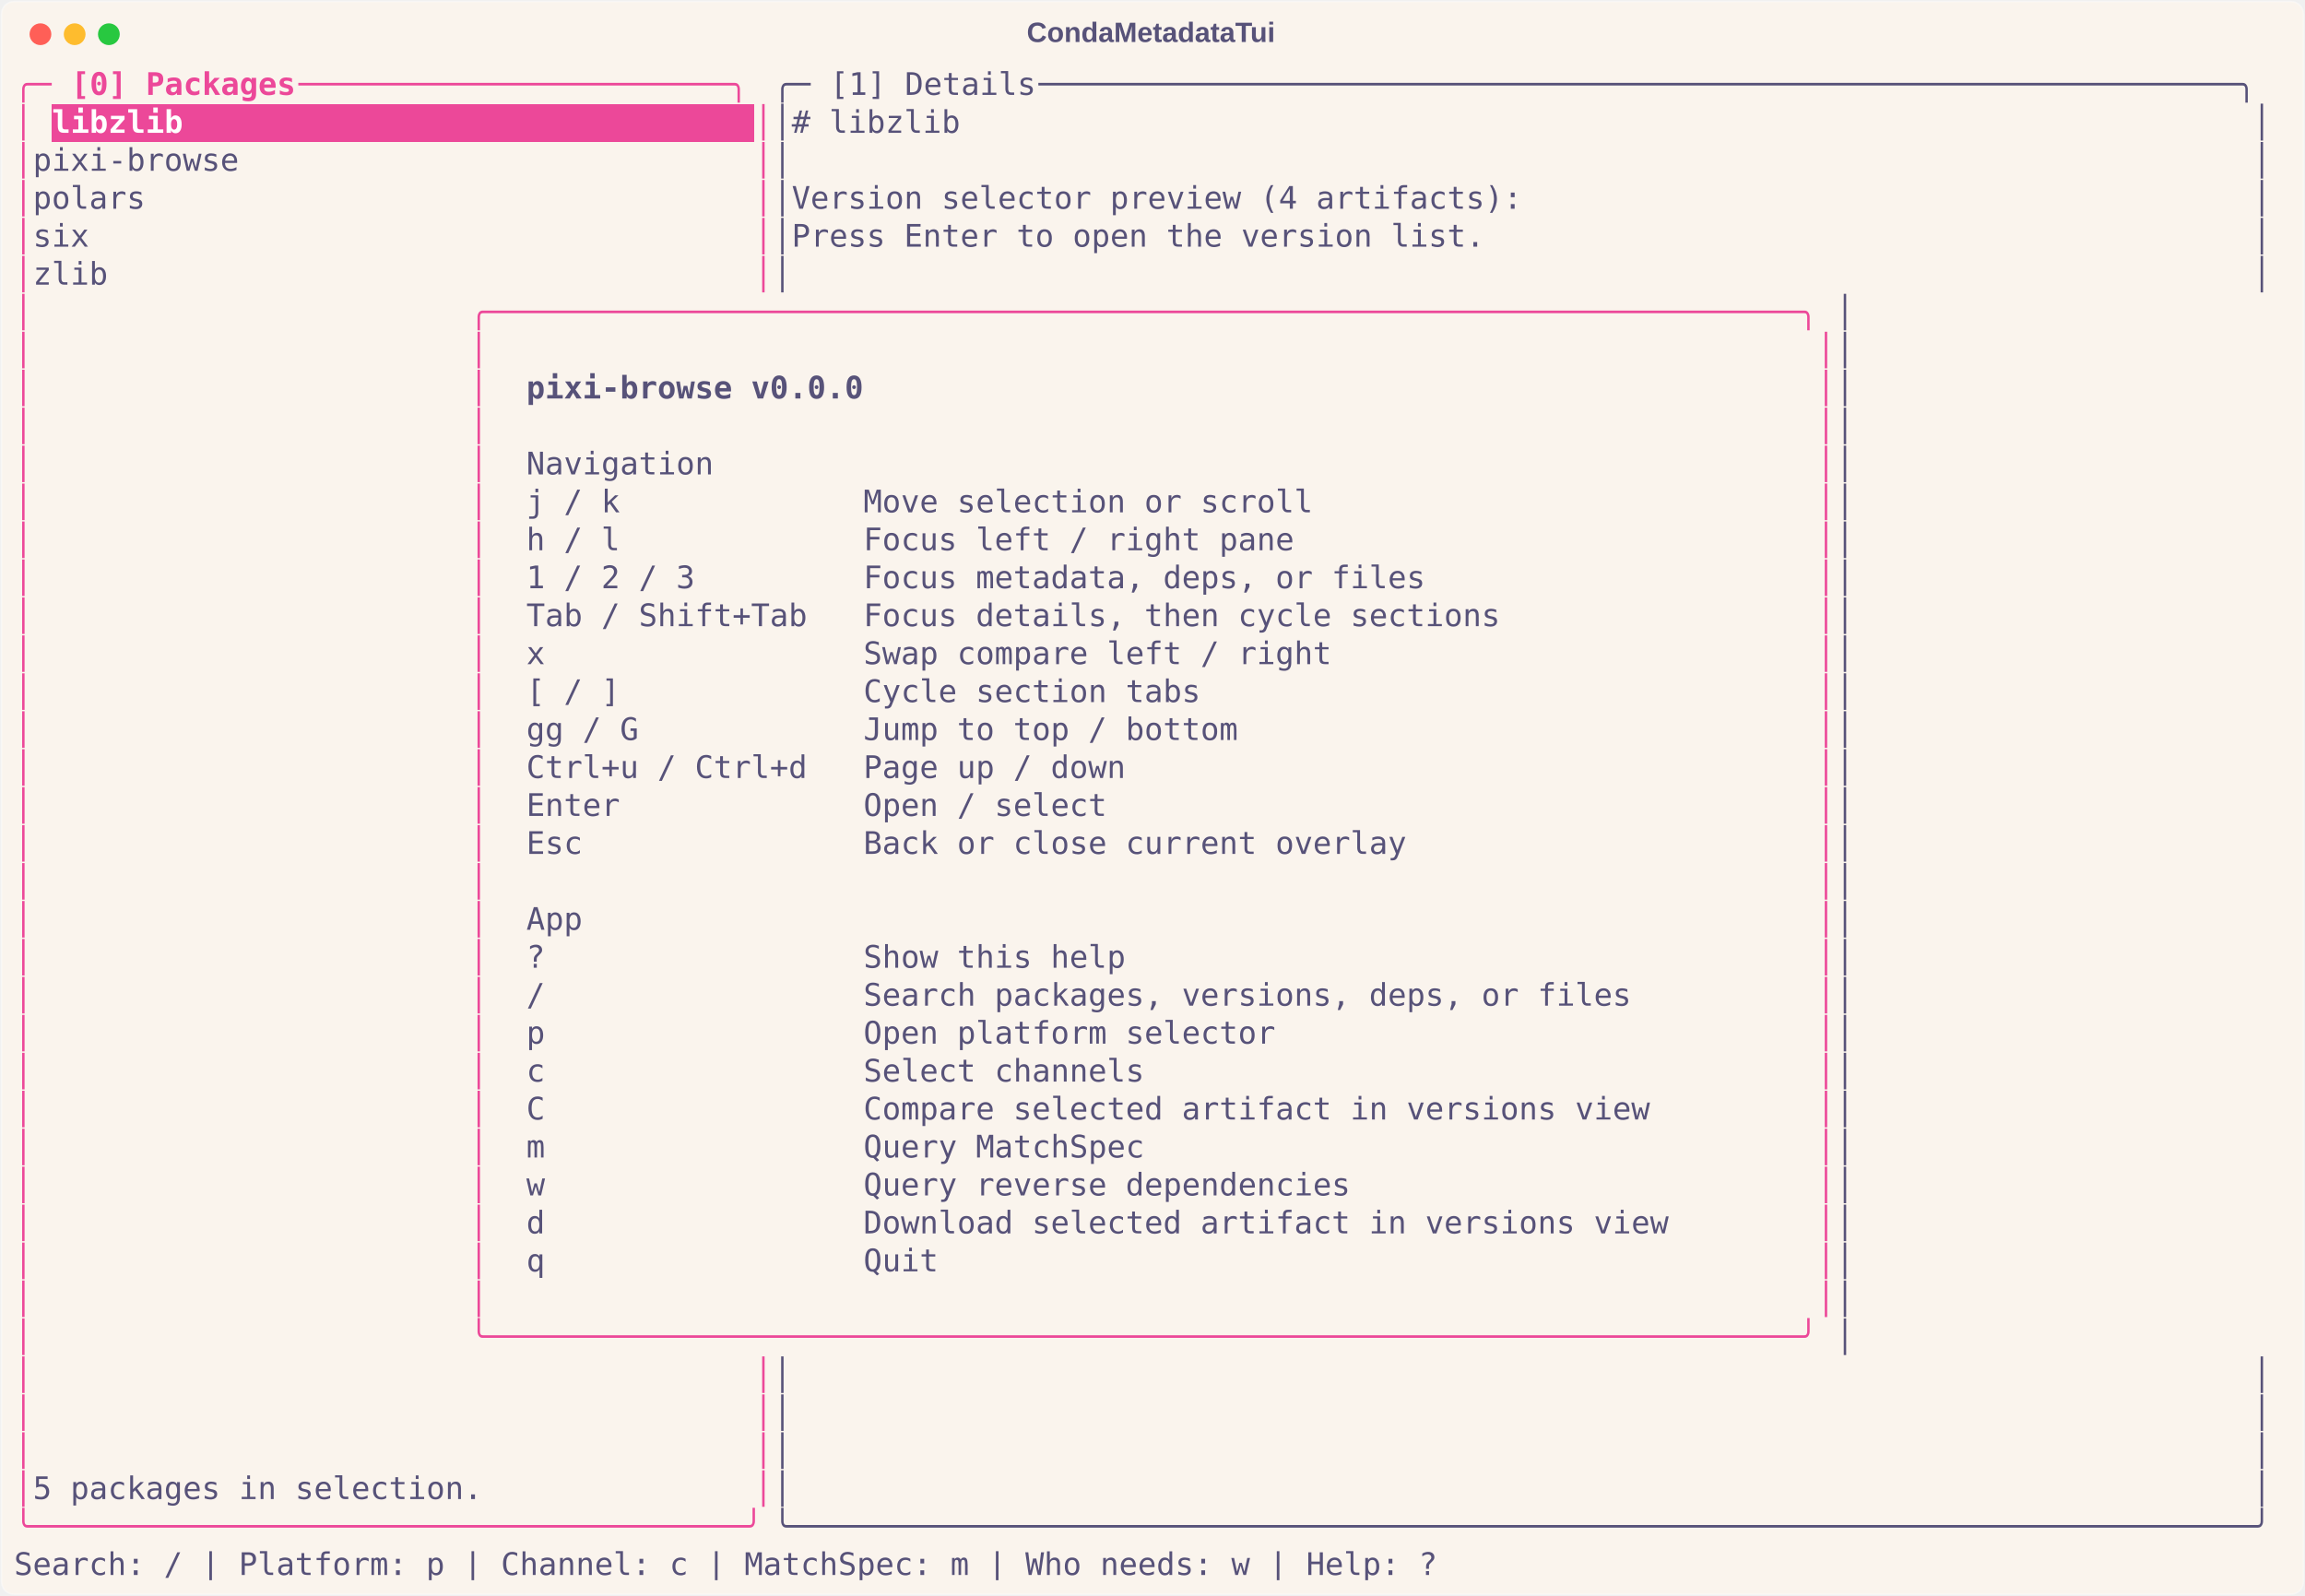
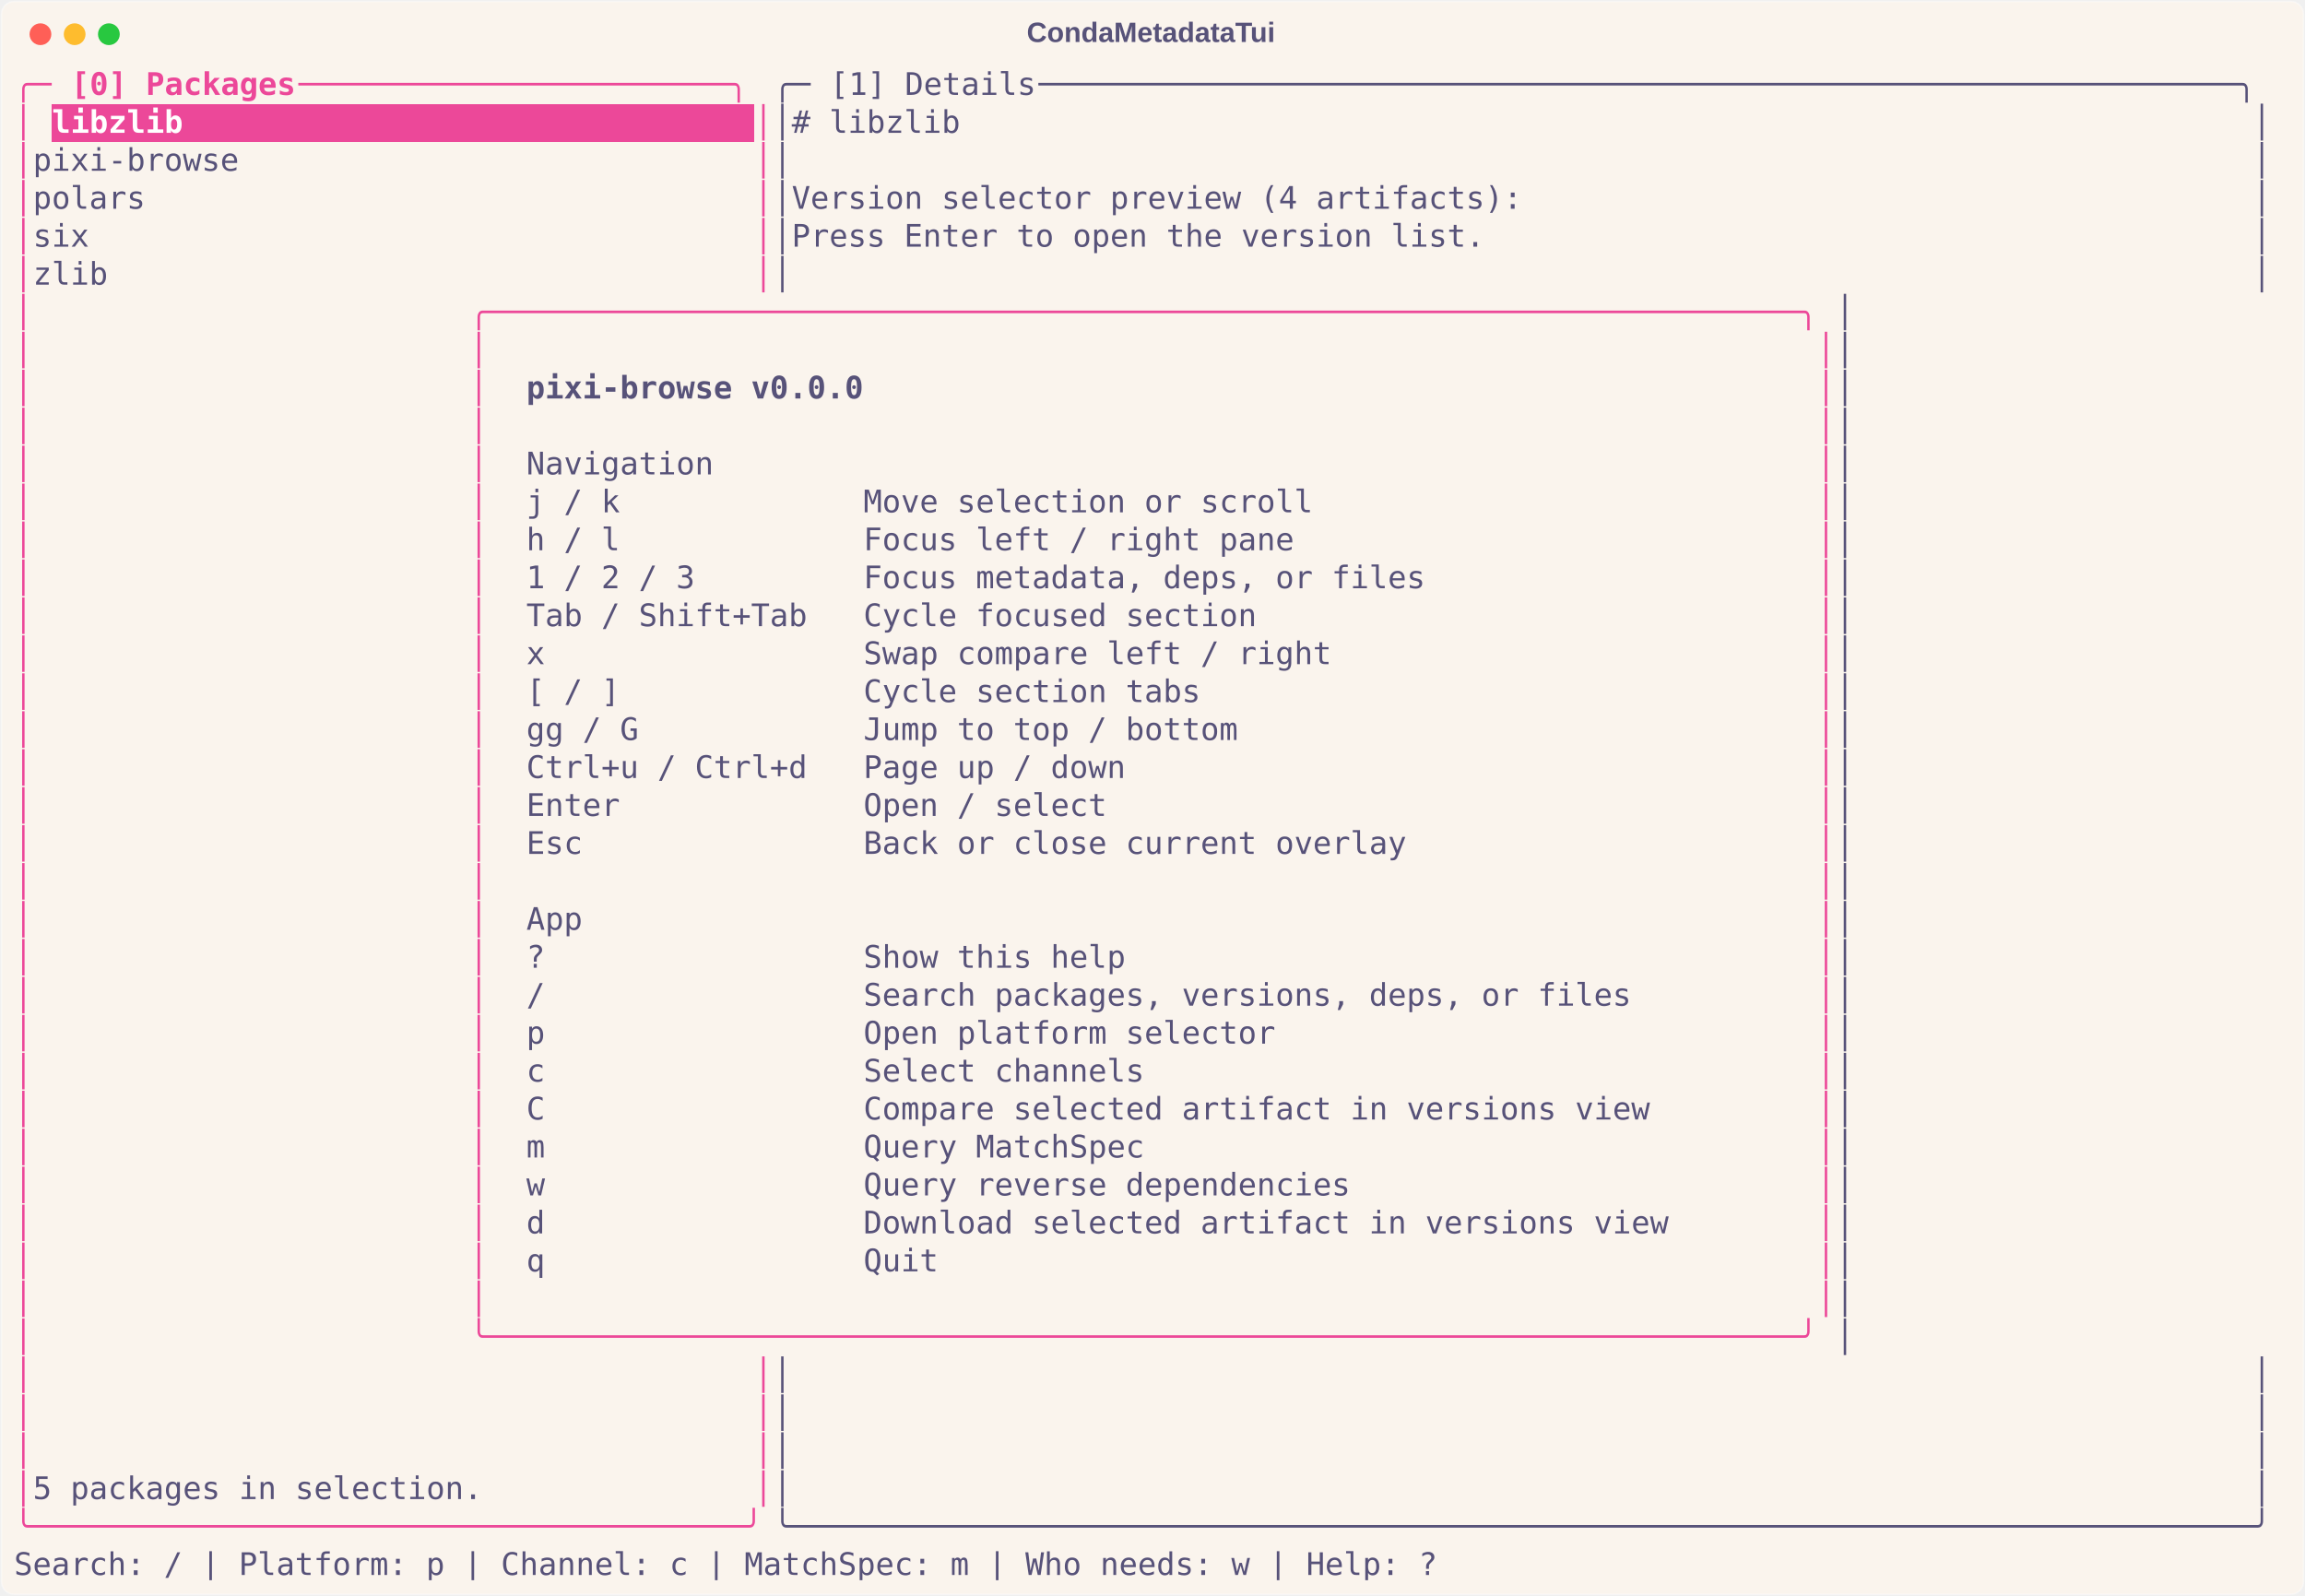
<svg xmlns="http://www.w3.org/2000/svg" class="rich-terminal" viewBox="0 0 1482 1026.0">
  <style>

    @font-face {
        font-family: "Fira Code";
        src: local("FiraCode-Regular"),
                url("https://cdnjs.cloudflare.com/ajax/libs/firacode/6.2.0/woff2/FiraCode-Regular.woff2") format("woff2"),
                url("https://cdnjs.cloudflare.com/ajax/libs/firacode/6.2.0/woff/FiraCode-Regular.woff") format("woff");
        font-style: normal;
        font-weight: 400;
    }
    @font-face {
        font-family: "Fira Code";
        src: local("FiraCode-Bold"),
                url("https://cdnjs.cloudflare.com/ajax/libs/firacode/6.2.0/woff2/FiraCode-Bold.woff2") format("woff2"),
                url("https://cdnjs.cloudflare.com/ajax/libs/firacode/6.2.0/woff/FiraCode-Bold.woff") format("woff");
        font-style: bold;
        font-weight: 700;
    }

    .terminal-matrix {
        font-family: Fira Code, monospace;
        font-size: 20px;
        line-height: 24.4px;
        font-variant-east-asian: full-width;
    }

    .terminal-title {
        font-size: 18px;
        font-weight: bold;
        font-family: arial;
    }

    .terminal-r1 { fill: #ec4899 }
.terminal-r2 { fill: #ec4899;font-weight: bold }
.terminal-r3 { fill: #575279 }
.terminal-r4 { fill: #ffffff;font-weight: bold }
.terminal-r5 { fill: #575279;font-weight: bold }
    </style>
  <defs>
    <clipPath id="terminal-clip-terminal">
      <rect x="0" y="0" width="1463.0" height="975.0" />
    </clipPath>
    <clipPath id="terminal-line-0">
      <rect x="0" y="1.5" width="1464" height="24.65" />
    </clipPath>
    <clipPath id="terminal-line-1">
      <rect x="0" y="25.9" width="1464" height="24.65" />
    </clipPath>
    <clipPath id="terminal-line-2">
      <rect x="0" y="50.3" width="1464" height="24.65" />
    </clipPath>
    <clipPath id="terminal-line-3">
      <rect x="0" y="74.7" width="1464" height="24.65" />
    </clipPath>
    <clipPath id="terminal-line-4">
      <rect x="0" y="99.1" width="1464" height="24.65" />
    </clipPath>
    <clipPath id="terminal-line-5">
      <rect x="0" y="123.5" width="1464" height="24.65" />
    </clipPath>
    <clipPath id="terminal-line-6">
      <rect x="0" y="147.9" width="1464" height="24.65" />
    </clipPath>
    <clipPath id="terminal-line-7">
      <rect x="0" y="172.3" width="1464" height="24.65" />
    </clipPath>
    <clipPath id="terminal-line-8">
      <rect x="0" y="196.7" width="1464" height="24.65" />
    </clipPath>
    <clipPath id="terminal-line-9">
      <rect x="0" y="221.1" width="1464" height="24.65" />
    </clipPath>
    <clipPath id="terminal-line-10">
      <rect x="0" y="245.5" width="1464" height="24.65" />
    </clipPath>
    <clipPath id="terminal-line-11">
      <rect x="0" y="269.9" width="1464" height="24.65" />
    </clipPath>
    <clipPath id="terminal-line-12">
      <rect x="0" y="294.3" width="1464" height="24.65" />
    </clipPath>
    <clipPath id="terminal-line-13">
      <rect x="0" y="318.7" width="1464" height="24.65" />
    </clipPath>
    <clipPath id="terminal-line-14">
      <rect x="0" y="343.1" width="1464" height="24.65" />
    </clipPath>
    <clipPath id="terminal-line-15">
      <rect x="0" y="367.5" width="1464" height="24.65" />
    </clipPath>
    <clipPath id="terminal-line-16">
      <rect x="0" y="391.9" width="1464" height="24.65" />
    </clipPath>
    <clipPath id="terminal-line-17">
      <rect x="0" y="416.3" width="1464" height="24.65" />
    </clipPath>
    <clipPath id="terminal-line-18">
      <rect x="0" y="440.7" width="1464" height="24.65" />
    </clipPath>
    <clipPath id="terminal-line-19">
      <rect x="0" y="465.1" width="1464" height="24.65" />
    </clipPath>
    <clipPath id="terminal-line-20">
      <rect x="0" y="489.5" width="1464" height="24.65" />
    </clipPath>
    <clipPath id="terminal-line-21">
      <rect x="0" y="513.9" width="1464" height="24.65" />
    </clipPath>
    <clipPath id="terminal-line-22">
      <rect x="0" y="538.3" width="1464" height="24.65" />
    </clipPath>
    <clipPath id="terminal-line-23">
      <rect x="0" y="562.7" width="1464" height="24.65" />
    </clipPath>
    <clipPath id="terminal-line-24">
      <rect x="0" y="587.1" width="1464" height="24.65" />
    </clipPath>
    <clipPath id="terminal-line-25">
      <rect x="0" y="611.5" width="1464" height="24.65" />
    </clipPath>
    <clipPath id="terminal-line-26">
      <rect x="0" y="635.9" width="1464" height="24.65" />
    </clipPath>
    <clipPath id="terminal-line-27">
      <rect x="0" y="660.3" width="1464" height="24.65" />
    </clipPath>
    <clipPath id="terminal-line-28">
      <rect x="0" y="684.7" width="1464" height="24.65" />
    </clipPath>
    <clipPath id="terminal-line-29">
      <rect x="0" y="709.1" width="1464" height="24.65" />
    </clipPath>
    <clipPath id="terminal-line-30">
      <rect x="0" y="733.5" width="1464" height="24.65" />
    </clipPath>
    <clipPath id="terminal-line-31">
      <rect x="0" y="757.9" width="1464" height="24.65" />
    </clipPath>
    <clipPath id="terminal-line-32">
      <rect x="0" y="782.3" width="1464" height="24.65" />
    </clipPath>
    <clipPath id="terminal-line-33">
      <rect x="0" y="806.7" width="1464" height="24.65" />
    </clipPath>
    <clipPath id="terminal-line-34">
      <rect x="0" y="831.1" width="1464" height="24.65" />
    </clipPath>
    <clipPath id="terminal-line-35">
      <rect x="0" y="855.5" width="1464" height="24.65" />
    </clipPath>
    <clipPath id="terminal-line-36">
      <rect x="0" y="879.9" width="1464" height="24.65" />
    </clipPath>
    <clipPath id="terminal-line-37">
      <rect x="0" y="904.3" width="1464" height="24.65" />
    </clipPath>
    <clipPath id="terminal-line-38">
      <rect x="0" y="928.7" width="1464" height="24.65" />
    </clipPath>
  </defs>
  <rect fill="#faf4ed" stroke="rgba(255,255,255,0.35)" stroke-width="1" x="1" y="1" width="1480" height="1024" rx="8" />
  <text class="terminal-title" fill="#575279" text-anchor="middle" x="740" y="27">CondaMetadataTui</text>
  <g transform="translate(26,22)">
    <circle cx="0" cy="0" r="7" fill="#ff5f57" />
    <circle cx="22" cy="0" r="7" fill="#febc2e" />
    <circle cx="44" cy="0" r="7" fill="#28c840" />
  </g>
  <g transform="translate(9, 41)" clip-path="url(#terminal-clip-terminal)">
    <rect fill="#ec4899" x="24.4" y="25.9" width="451.4" height="24.65" shape-rendering="crispEdges" />
    <g class="terminal-matrix">
      <text class="terminal-r1" x="0" y="20" textLength="36.6" clip-path="url(#terminal-line-0)">╭─ </text>
      <text class="terminal-r2" x="36.6" y="20" textLength="146.4" clip-path="url(#terminal-line-0)">[0] Packages</text>
      <text class="terminal-r1" x="183" y="20" textLength="305" clip-path="url(#terminal-line-0)"> ───────────────────────╮</text>
      <text class="terminal-r3" x="488" y="20" textLength="36.6" clip-path="url(#terminal-line-0)">╭─ </text>
      <text class="terminal-r3" x="524.6" y="20" textLength="134.2" clip-path="url(#terminal-line-0)">[1] Details</text>
      <text class="terminal-r3" x="658.8" y="20" textLength="805.2" clip-path="url(#terminal-line-0)"> ────────────────────────────────────────────────────────────────╮</text>
      <text class="terminal-r3" x="1464" y="20" textLength="12.2" clip-path="url(#terminal-line-0)">
</text>
      <text class="terminal-r1" x="0" y="44.4" textLength="12.2" clip-path="url(#terminal-line-1)">│</text>
      <text class="terminal-r4" x="24.4" y="44.4" textLength="451.4" clip-path="url(#terminal-line-1)">libzlib                              </text>
      <text class="terminal-r1" x="475.8" y="44.4" textLength="12.2" clip-path="url(#terminal-line-1)">│</text>
      <text class="terminal-r3" x="488" y="44.4" textLength="976" clip-path="url(#terminal-line-1)">│# libzlib                                                                     │</text>
      <text class="terminal-r3" x="1464" y="44.4" textLength="12.2" clip-path="url(#terminal-line-1)">
</text>
      <text class="terminal-r1" x="0" y="68.8" textLength="12.2" clip-path="url(#terminal-line-2)">│</text>
      <text class="terminal-r3" x="12.2" y="68.8" textLength="463.6" clip-path="url(#terminal-line-2)"> pixi-browse                          </text>
      <text class="terminal-r1" x="475.8" y="68.8" textLength="12.2" clip-path="url(#terminal-line-2)">│</text>
      <text class="terminal-r3" x="488" y="68.8" textLength="976" clip-path="url(#terminal-line-2)">│                                                                              │</text>
      <text class="terminal-r3" x="1464" y="68.8" textLength="12.2" clip-path="url(#terminal-line-2)">
</text>
      <text class="terminal-r1" x="0" y="93.2" textLength="12.2" clip-path="url(#terminal-line-3)">│</text>
      <text class="terminal-r3" x="12.2" y="93.2" textLength="463.6" clip-path="url(#terminal-line-3)"> polars                               </text>
      <text class="terminal-r1" x="475.8" y="93.2" textLength="12.2" clip-path="url(#terminal-line-3)">│</text>
      <text class="terminal-r3" x="488" y="93.2" textLength="976" clip-path="url(#terminal-line-3)">│Version selector preview (4 artifacts):                                       │</text>
      <text class="terminal-r3" x="1464" y="93.2" textLength="12.2" clip-path="url(#terminal-line-3)">
</text>
      <text class="terminal-r1" x="0" y="117.6" textLength="12.2" clip-path="url(#terminal-line-4)">│</text>
      <text class="terminal-r3" x="12.2" y="117.6" textLength="463.6" clip-path="url(#terminal-line-4)"> six                                  </text>
      <text class="terminal-r1" x="475.8" y="117.6" textLength="12.2" clip-path="url(#terminal-line-4)">│</text>
      <text class="terminal-r3" x="488" y="117.6" textLength="976" clip-path="url(#terminal-line-4)">│Press Enter to open the version list.                                         │</text>
      <text class="terminal-r3" x="1464" y="117.6" textLength="12.2" clip-path="url(#terminal-line-4)">
</text>
      <text class="terminal-r1" x="0" y="142" textLength="12.2" clip-path="url(#terminal-line-5)">│</text>
      <text class="terminal-r3" x="12.2" y="142" textLength="463.6" clip-path="url(#terminal-line-5)"> zlib                                 </text>
      <text class="terminal-r1" x="475.8" y="142" textLength="12.2" clip-path="url(#terminal-line-5)">│</text>
      <text class="terminal-r3" x="488" y="142" textLength="976" clip-path="url(#terminal-line-5)">│                                                                              │</text>
      <text class="terminal-r3" x="1464" y="142" textLength="12.2" clip-path="url(#terminal-line-5)">
</text>
      <text class="terminal-r1" x="0" y="166.4" textLength="12.2" clip-path="url(#terminal-line-6)">│</text>
      <text class="terminal-r1" x="292.8" y="166.4" textLength="878.4" clip-path="url(#terminal-line-6)">╭──────────────────────────────────────────────────────────────────────╮</text>
      <text class="terminal-r3" x="1171.2" y="166.4" textLength="292.8" clip-path="url(#terminal-line-6)">                       │</text>
      <text class="terminal-r3" x="1464" y="166.4" textLength="12.2" clip-path="url(#terminal-line-6)">
</text>
      <text class="terminal-r1" x="0" y="190.8" textLength="12.2" clip-path="url(#terminal-line-7)">│</text>
      <text class="terminal-r1" x="292.8" y="190.8" textLength="12.2" clip-path="url(#terminal-line-7)">│</text>
      <text class="terminal-r1" x="1159" y="190.8" textLength="12.2" clip-path="url(#terminal-line-7)">│</text>
      <text class="terminal-r3" x="1171.2" y="190.8" textLength="292.8" clip-path="url(#terminal-line-7)">                       │</text>
      <text class="terminal-r3" x="1464" y="190.8" textLength="12.2" clip-path="url(#terminal-line-7)">
</text>
      <text class="terminal-r1" x="0" y="215.2" textLength="12.2" clip-path="url(#terminal-line-8)">│</text>
      <text class="terminal-r1" x="292.8" y="215.2" textLength="12.2" clip-path="url(#terminal-line-8)">│</text>
      <text class="terminal-r5" x="329.4" y="215.2" textLength="219.6" clip-path="url(#terminal-line-8)">pixi-browse v0.0.0</text>
      <text class="terminal-r1" x="1159" y="215.2" textLength="12.2" clip-path="url(#terminal-line-8)">│</text>
      <text class="terminal-r3" x="1171.2" y="215.2" textLength="292.8" clip-path="url(#terminal-line-8)">                       │</text>
      <text class="terminal-r3" x="1464" y="215.2" textLength="12.2" clip-path="url(#terminal-line-8)">
</text>
      <text class="terminal-r1" x="0" y="239.6" textLength="12.2" clip-path="url(#terminal-line-9)">│</text>
      <text class="terminal-r1" x="292.8" y="239.6" textLength="12.2" clip-path="url(#terminal-line-9)">│</text>
      <text class="terminal-r1" x="1159" y="239.6" textLength="12.2" clip-path="url(#terminal-line-9)">│</text>
      <text class="terminal-r3" x="1171.2" y="239.6" textLength="292.8" clip-path="url(#terminal-line-9)">                       │</text>
      <text class="terminal-r3" x="1464" y="239.6" textLength="12.2" clip-path="url(#terminal-line-9)">
</text>
      <text class="terminal-r1" x="0" y="264" textLength="12.2" clip-path="url(#terminal-line-10)">│</text>
      <text class="terminal-r1" x="292.8" y="264" textLength="12.2" clip-path="url(#terminal-line-10)">│</text>
      <text class="terminal-r3" x="329.4" y="264" textLength="122" clip-path="url(#terminal-line-10)">Navigation</text>
      <text class="terminal-r1" x="1159" y="264" textLength="12.2" clip-path="url(#terminal-line-10)">│</text>
      <text class="terminal-r3" x="1171.2" y="264" textLength="292.8" clip-path="url(#terminal-line-10)">                       │</text>
      <text class="terminal-r3" x="1464" y="264" textLength="12.2" clip-path="url(#terminal-line-10)">
</text>
      <text class="terminal-r1" x="0" y="288.4" textLength="12.2" clip-path="url(#terminal-line-11)">│</text>
      <text class="terminal-r1" x="292.8" y="288.4" textLength="12.2" clip-path="url(#terminal-line-11)">│</text>
      <text class="terminal-r3" x="329.4" y="288.4" textLength="536.8" clip-path="url(#terminal-line-11)">  j / k             Move selection or scroll</text>
      <text class="terminal-r1" x="1159" y="288.4" textLength="12.2" clip-path="url(#terminal-line-11)">│</text>
      <text class="terminal-r3" x="1171.2" y="288.4" textLength="292.8" clip-path="url(#terminal-line-11)">                       │</text>
      <text class="terminal-r3" x="1464" y="288.4" textLength="12.2" clip-path="url(#terminal-line-11)">
</text>
      <text class="terminal-r1" x="0" y="312.8" textLength="12.2" clip-path="url(#terminal-line-12)">│</text>
      <text class="terminal-r1" x="292.8" y="312.8" textLength="12.2" clip-path="url(#terminal-line-12)">│</text>
      <text class="terminal-r3" x="329.4" y="312.8" textLength="524.6" clip-path="url(#terminal-line-12)">  h / l             Focus left / right pane</text>
      <text class="terminal-r1" x="1159" y="312.8" textLength="12.2" clip-path="url(#terminal-line-12)">│</text>
      <text class="terminal-r3" x="1171.2" y="312.8" textLength="292.8" clip-path="url(#terminal-line-12)">                       │</text>
      <text class="terminal-r3" x="1464" y="312.8" textLength="12.2" clip-path="url(#terminal-line-12)">
</text>
      <text class="terminal-r1" x="0" y="337.2" textLength="12.2" clip-path="url(#terminal-line-13)">│</text>
      <text class="terminal-r1" x="292.8" y="337.2" textLength="12.2" clip-path="url(#terminal-line-13)">│</text>
      <text class="terminal-r3" x="329.4" y="337.2" textLength="610" clip-path="url(#terminal-line-13)">  1 / 2 / 3         Focus metadata, deps, or files</text>
      <text class="terminal-r1" x="1159" y="337.2" textLength="12.2" clip-path="url(#terminal-line-13)">│</text>
      <text class="terminal-r3" x="1171.2" y="337.2" textLength="292.8" clip-path="url(#terminal-line-13)">                       │</text>
      <text class="terminal-r3" x="1464" y="337.2" textLength="12.2" clip-path="url(#terminal-line-13)">
</text>
      <text class="terminal-r1" x="0" y="361.6" textLength="12.2" clip-path="url(#terminal-line-14)">│</text>
      <text class="terminal-r1" x="292.8" y="361.6" textLength="12.2" clip-path="url(#terminal-line-14)">│</text>
-       <text class="terminal-r3" x="329.4" y="361.6" textLength="658.8" clip-path="url(#terminal-line-14)">  Tab / Shift+Tab   Focus details, then cycle sections</text>
+       <text class="terminal-r3" x="329.4" y="361.6" textLength="500.2" clip-path="url(#terminal-line-14)">  Tab / Shift+Tab   Cycle focused section</text>
      <text class="terminal-r1" x="1159" y="361.6" textLength="12.2" clip-path="url(#terminal-line-14)">│</text>
      <text class="terminal-r3" x="1171.2" y="361.6" textLength="292.8" clip-path="url(#terminal-line-14)">                       │</text>
      <text class="terminal-r3" x="1464" y="361.6" textLength="12.2" clip-path="url(#terminal-line-14)">
</text>
      <text class="terminal-r1" x="0" y="386" textLength="12.2" clip-path="url(#terminal-line-15)">│</text>
      <text class="terminal-r1" x="292.8" y="386" textLength="12.2" clip-path="url(#terminal-line-15)">│</text>
      <text class="terminal-r3" x="329.4" y="386" textLength="549" clip-path="url(#terminal-line-15)">  x                 Swap compare left / right</text>
      <text class="terminal-r1" x="1159" y="386" textLength="12.2" clip-path="url(#terminal-line-15)">│</text>
      <text class="terminal-r3" x="1171.2" y="386" textLength="292.8" clip-path="url(#terminal-line-15)">                       │</text>
      <text class="terminal-r3" x="1464" y="386" textLength="12.2" clip-path="url(#terminal-line-15)">
</text>
      <text class="terminal-r1" x="0" y="410.4" textLength="12.2" clip-path="url(#terminal-line-16)">│</text>
      <text class="terminal-r1" x="292.8" y="410.4" textLength="12.2" clip-path="url(#terminal-line-16)">│</text>
      <text class="terminal-r3" x="329.4" y="410.4" textLength="463.6" clip-path="url(#terminal-line-16)">  [ / ]             Cycle section tabs</text>
      <text class="terminal-r1" x="1159" y="410.4" textLength="12.2" clip-path="url(#terminal-line-16)">│</text>
      <text class="terminal-r3" x="1171.2" y="410.4" textLength="292.8" clip-path="url(#terminal-line-16)">                       │</text>
      <text class="terminal-r3" x="1464" y="410.4" textLength="12.2" clip-path="url(#terminal-line-16)">
</text>
      <text class="terminal-r1" x="0" y="434.8" textLength="12.2" clip-path="url(#terminal-line-17)">│</text>
      <text class="terminal-r1" x="292.8" y="434.8" textLength="12.2" clip-path="url(#terminal-line-17)">│</text>
      <text class="terminal-r3" x="329.4" y="434.8" textLength="488" clip-path="url(#terminal-line-17)">  gg / G            Jump to top / bottom</text>
      <text class="terminal-r1" x="1159" y="434.8" textLength="12.2" clip-path="url(#terminal-line-17)">│</text>
      <text class="terminal-r3" x="1171.2" y="434.8" textLength="292.8" clip-path="url(#terminal-line-17)">                       │</text>
      <text class="terminal-r3" x="1464" y="434.8" textLength="12.2" clip-path="url(#terminal-line-17)">
</text>
      <text class="terminal-r1" x="0" y="459.2" textLength="12.2" clip-path="url(#terminal-line-18)">│</text>
      <text class="terminal-r1" x="292.8" y="459.2" textLength="12.2" clip-path="url(#terminal-line-18)">│</text>
      <text class="terminal-r3" x="329.4" y="459.2" textLength="414.8" clip-path="url(#terminal-line-18)">  Ctrl+u / Ctrl+d   Page up / down</text>
      <text class="terminal-r1" x="1159" y="459.2" textLength="12.2" clip-path="url(#terminal-line-18)">│</text>
      <text class="terminal-r3" x="1171.2" y="459.2" textLength="292.8" clip-path="url(#terminal-line-18)">                       │</text>
      <text class="terminal-r3" x="1464" y="459.2" textLength="12.2" clip-path="url(#terminal-line-18)">
</text>
      <text class="terminal-r1" x="0" y="483.6" textLength="12.2" clip-path="url(#terminal-line-19)">│</text>
      <text class="terminal-r1" x="292.8" y="483.6" textLength="12.2" clip-path="url(#terminal-line-19)">│</text>
      <text class="terminal-r3" x="329.4" y="483.6" textLength="402.6" clip-path="url(#terminal-line-19)">  Enter             Open / select</text>
      <text class="terminal-r1" x="1159" y="483.6" textLength="12.2" clip-path="url(#terminal-line-19)">│</text>
      <text class="terminal-r3" x="1171.2" y="483.6" textLength="292.8" clip-path="url(#terminal-line-19)">                       │</text>
      <text class="terminal-r3" x="1464" y="483.6" textLength="12.2" clip-path="url(#terminal-line-19)">
</text>
      <text class="terminal-r1" x="0" y="508" textLength="12.2" clip-path="url(#terminal-line-20)">│</text>
      <text class="terminal-r1" x="292.8" y="508" textLength="12.2" clip-path="url(#terminal-line-20)">│</text>
      <text class="terminal-r3" x="329.4" y="508" textLength="597.8" clip-path="url(#terminal-line-20)">  Esc               Back or close current overlay</text>
      <text class="terminal-r1" x="1159" y="508" textLength="12.2" clip-path="url(#terminal-line-20)">│</text>
      <text class="terminal-r3" x="1171.2" y="508" textLength="292.8" clip-path="url(#terminal-line-20)">                       │</text>
      <text class="terminal-r3" x="1464" y="508" textLength="12.2" clip-path="url(#terminal-line-20)">
</text>
      <text class="terminal-r1" x="0" y="532.4" textLength="12.2" clip-path="url(#terminal-line-21)">│</text>
      <text class="terminal-r1" x="292.8" y="532.4" textLength="12.2" clip-path="url(#terminal-line-21)">│</text>
      <text class="terminal-r1" x="1159" y="532.4" textLength="12.2" clip-path="url(#terminal-line-21)">│</text>
      <text class="terminal-r3" x="1171.2" y="532.4" textLength="292.8" clip-path="url(#terminal-line-21)">                       │</text>
      <text class="terminal-r3" x="1464" y="532.4" textLength="12.2" clip-path="url(#terminal-line-21)">
</text>
      <text class="terminal-r1" x="0" y="556.8" textLength="12.2" clip-path="url(#terminal-line-22)">│</text>
      <text class="terminal-r1" x="292.8" y="556.8" textLength="12.2" clip-path="url(#terminal-line-22)">│</text>
      <text class="terminal-r3" x="329.4" y="556.8" textLength="36.6" clip-path="url(#terminal-line-22)">App</text>
      <text class="terminal-r1" x="1159" y="556.8" textLength="12.2" clip-path="url(#terminal-line-22)">│</text>
      <text class="terminal-r3" x="1171.2" y="556.8" textLength="292.8" clip-path="url(#terminal-line-22)">                       │</text>
      <text class="terminal-r3" x="1464" y="556.8" textLength="12.2" clip-path="url(#terminal-line-22)">
</text>
      <text class="terminal-r1" x="0" y="581.2" textLength="12.2" clip-path="url(#terminal-line-23)">│</text>
      <text class="terminal-r1" x="292.8" y="581.2" textLength="12.2" clip-path="url(#terminal-line-23)">│</text>
      <text class="terminal-r3" x="329.4" y="581.2" textLength="414.8" clip-path="url(#terminal-line-23)">  ?                 Show this help</text>
      <text class="terminal-r1" x="1159" y="581.2" textLength="12.2" clip-path="url(#terminal-line-23)">│</text>
      <text class="terminal-r3" x="1171.2" y="581.2" textLength="292.8" clip-path="url(#terminal-line-23)">                       │</text>
      <text class="terminal-r3" x="1464" y="581.2" textLength="12.2" clip-path="url(#terminal-line-23)">
</text>
      <text class="terminal-r1" x="0" y="605.6" textLength="12.2" clip-path="url(#terminal-line-24)">│</text>
      <text class="terminal-r1" x="292.8" y="605.6" textLength="12.2" clip-path="url(#terminal-line-24)">│</text>
      <text class="terminal-r3" x="329.4" y="605.6" textLength="744.2" clip-path="url(#terminal-line-24)">  /                 Search packages, versions, deps, or files</text>
      <text class="terminal-r1" x="1159" y="605.6" textLength="12.2" clip-path="url(#terminal-line-24)">│</text>
      <text class="terminal-r3" x="1171.2" y="605.6" textLength="292.8" clip-path="url(#terminal-line-24)">                       │</text>
      <text class="terminal-r3" x="1464" y="605.6" textLength="12.2" clip-path="url(#terminal-line-24)">
</text>
      <text class="terminal-r1" x="0" y="630" textLength="12.2" clip-path="url(#terminal-line-25)">│</text>
      <text class="terminal-r1" x="292.8" y="630" textLength="12.2" clip-path="url(#terminal-line-25)">│</text>
      <text class="terminal-r3" x="329.4" y="630" textLength="512.4" clip-path="url(#terminal-line-25)">  p                 Open platform selector</text>
      <text class="terminal-r1" x="1159" y="630" textLength="12.2" clip-path="url(#terminal-line-25)">│</text>
      <text class="terminal-r3" x="1171.2" y="630" textLength="292.8" clip-path="url(#terminal-line-25)">                       │</text>
      <text class="terminal-r3" x="1464" y="630" textLength="12.2" clip-path="url(#terminal-line-25)">
</text>
      <text class="terminal-r1" x="0" y="654.4" textLength="12.2" clip-path="url(#terminal-line-26)">│</text>
      <text class="terminal-r1" x="292.8" y="654.4" textLength="12.2" clip-path="url(#terminal-line-26)">│</text>
      <text class="terminal-r3" x="329.4" y="654.4" textLength="427" clip-path="url(#terminal-line-26)">  c                 Select channels</text>
      <text class="terminal-r1" x="1159" y="654.4" textLength="12.2" clip-path="url(#terminal-line-26)">│</text>
      <text class="terminal-r3" x="1171.2" y="654.4" textLength="292.8" clip-path="url(#terminal-line-26)">                       │</text>
      <text class="terminal-r3" x="1464" y="654.4" textLength="12.2" clip-path="url(#terminal-line-26)">
</text>
      <text class="terminal-r1" x="0" y="678.8" textLength="12.2" clip-path="url(#terminal-line-27)">│</text>
      <text class="terminal-r1" x="292.8" y="678.8" textLength="12.2" clip-path="url(#terminal-line-27)">│</text>
      <text class="terminal-r3" x="329.4" y="678.8" textLength="756.4" clip-path="url(#terminal-line-27)">  C                 Compare selected artifact in versions view</text>
      <text class="terminal-r1" x="1159" y="678.8" textLength="12.2" clip-path="url(#terminal-line-27)">│</text>
      <text class="terminal-r3" x="1171.2" y="678.8" textLength="292.8" clip-path="url(#terminal-line-27)">                       │</text>
      <text class="terminal-r3" x="1464" y="678.8" textLength="12.2" clip-path="url(#terminal-line-27)">
</text>
      <text class="terminal-r1" x="0" y="703.2" textLength="12.2" clip-path="url(#terminal-line-28)">│</text>
      <text class="terminal-r1" x="292.8" y="703.2" textLength="12.2" clip-path="url(#terminal-line-28)">│</text>
      <text class="terminal-r3" x="329.4" y="703.2" textLength="427" clip-path="url(#terminal-line-28)">  m                 Query MatchSpec</text>
      <text class="terminal-r1" x="1159" y="703.2" textLength="12.2" clip-path="url(#terminal-line-28)">│</text>
      <text class="terminal-r3" x="1171.2" y="703.2" textLength="292.8" clip-path="url(#terminal-line-28)">                       │</text>
      <text class="terminal-r3" x="1464" y="703.2" textLength="12.2" clip-path="url(#terminal-line-28)">
</text>
      <text class="terminal-r1" x="0" y="727.6" textLength="12.2" clip-path="url(#terminal-line-29)">│</text>
      <text class="terminal-r1" x="292.8" y="727.6" textLength="12.2" clip-path="url(#terminal-line-29)">│</text>
      <text class="terminal-r3" x="329.4" y="727.6" textLength="561.2" clip-path="url(#terminal-line-29)">  w                 Query reverse dependencies</text>
      <text class="terminal-r1" x="1159" y="727.6" textLength="12.2" clip-path="url(#terminal-line-29)">│</text>
      <text class="terminal-r3" x="1171.2" y="727.6" textLength="292.8" clip-path="url(#terminal-line-29)">                       │</text>
      <text class="terminal-r3" x="1464" y="727.6" textLength="12.2" clip-path="url(#terminal-line-29)">
</text>
      <text class="terminal-r1" x="0" y="752" textLength="12.2" clip-path="url(#terminal-line-30)">│</text>
      <text class="terminal-r1" x="292.8" y="752" textLength="12.2" clip-path="url(#terminal-line-30)">│</text>
      <text class="terminal-r3" x="329.4" y="752" textLength="768.6" clip-path="url(#terminal-line-30)">  d                 Download selected artifact in versions view</text>
      <text class="terminal-r1" x="1159" y="752" textLength="12.2" clip-path="url(#terminal-line-30)">│</text>
      <text class="terminal-r3" x="1171.2" y="752" textLength="292.8" clip-path="url(#terminal-line-30)">                       │</text>
      <text class="terminal-r3" x="1464" y="752" textLength="12.2" clip-path="url(#terminal-line-30)">
</text>
      <text class="terminal-r1" x="0" y="776.4" textLength="12.2" clip-path="url(#terminal-line-31)">│</text>
      <text class="terminal-r1" x="292.8" y="776.4" textLength="12.2" clip-path="url(#terminal-line-31)">│</text>
      <text class="terminal-r3" x="329.4" y="776.4" textLength="292.8" clip-path="url(#terminal-line-31)">  q                 Quit</text>
      <text class="terminal-r1" x="1159" y="776.4" textLength="12.2" clip-path="url(#terminal-line-31)">│</text>
      <text class="terminal-r3" x="1171.2" y="776.4" textLength="292.8" clip-path="url(#terminal-line-31)">                       │</text>
      <text class="terminal-r3" x="1464" y="776.4" textLength="12.2" clip-path="url(#terminal-line-31)">
</text>
      <text class="terminal-r1" x="0" y="800.8" textLength="12.2" clip-path="url(#terminal-line-32)">│</text>
      <text class="terminal-r1" x="292.8" y="800.8" textLength="12.2" clip-path="url(#terminal-line-32)">│</text>
      <text class="terminal-r1" x="1159" y="800.8" textLength="12.2" clip-path="url(#terminal-line-32)">│</text>
      <text class="terminal-r3" x="1171.2" y="800.8" textLength="292.8" clip-path="url(#terminal-line-32)">                       │</text>
      <text class="terminal-r3" x="1464" y="800.8" textLength="12.2" clip-path="url(#terminal-line-32)">
</text>
      <text class="terminal-r1" x="0" y="825.2" textLength="12.2" clip-path="url(#terminal-line-33)">│</text>
      <text class="terminal-r1" x="292.8" y="825.2" textLength="878.4" clip-path="url(#terminal-line-33)">╰──────────────────────────────────────────────────────────────────────╯</text>
      <text class="terminal-r3" x="1171.2" y="825.2" textLength="292.8" clip-path="url(#terminal-line-33)">                       │</text>
      <text class="terminal-r3" x="1464" y="825.2" textLength="12.2" clip-path="url(#terminal-line-33)">
</text>
      <text class="terminal-r1" x="0" y="849.6" textLength="12.2" clip-path="url(#terminal-line-34)">│</text>
      <text class="terminal-r1" x="475.8" y="849.6" textLength="12.2" clip-path="url(#terminal-line-34)">│</text>
      <text class="terminal-r3" x="488" y="849.6" textLength="976" clip-path="url(#terminal-line-34)">│                                                                              │</text>
      <text class="terminal-r3" x="1464" y="849.6" textLength="12.2" clip-path="url(#terminal-line-34)">
</text>
      <text class="terminal-r1" x="0" y="874" textLength="12.2" clip-path="url(#terminal-line-35)">│</text>
      <text class="terminal-r1" x="475.8" y="874" textLength="12.2" clip-path="url(#terminal-line-35)">│</text>
      <text class="terminal-r3" x="488" y="874" textLength="976" clip-path="url(#terminal-line-35)">│                                                                              │</text>
      <text class="terminal-r3" x="1464" y="874" textLength="12.2" clip-path="url(#terminal-line-35)">
</text>
      <text class="terminal-r1" x="0" y="898.4" textLength="12.2" clip-path="url(#terminal-line-36)">│</text>
      <text class="terminal-r1" x="475.8" y="898.4" textLength="12.2" clip-path="url(#terminal-line-36)">│</text>
      <text class="terminal-r3" x="488" y="898.4" textLength="976" clip-path="url(#terminal-line-36)">│                                                                              │</text>
      <text class="terminal-r3" x="1464" y="898.4" textLength="12.2" clip-path="url(#terminal-line-36)">
</text>
      <text class="terminal-r1" x="0" y="922.8" textLength="12.2" clip-path="url(#terminal-line-37)">│</text>
      <text class="terminal-r3" x="12.2" y="922.8" textLength="463.6" clip-path="url(#terminal-line-37)">5 packages in selection.              </text>
      <text class="terminal-r1" x="475.8" y="922.8" textLength="12.2" clip-path="url(#terminal-line-37)">│</text>
      <text class="terminal-r3" x="488" y="922.8" textLength="976" clip-path="url(#terminal-line-37)">│                                                                              │</text>
      <text class="terminal-r3" x="1464" y="922.8" textLength="12.2" clip-path="url(#terminal-line-37)">
</text>
      <text class="terminal-r1" x="0" y="947.2" textLength="488" clip-path="url(#terminal-line-38)">╰──────────────────────────────────────╯</text>
      <text class="terminal-r3" x="488" y="947.2" textLength="976" clip-path="url(#terminal-line-38)">╰──────────────────────────────────────────────────────────────────────────────╯</text>
      <text class="terminal-r3" x="1464" y="947.2" textLength="12.2" clip-path="url(#terminal-line-38)">
</text>
      <text class="terminal-r3" x="0" y="971.6" textLength="1464" clip-path="url(#terminal-line-39)">Search: / | Platform: p | Channel: c | MatchSpec: m | Who needs: w | Help: ?                                            </text>
    </g>
  </g>
</svg>
